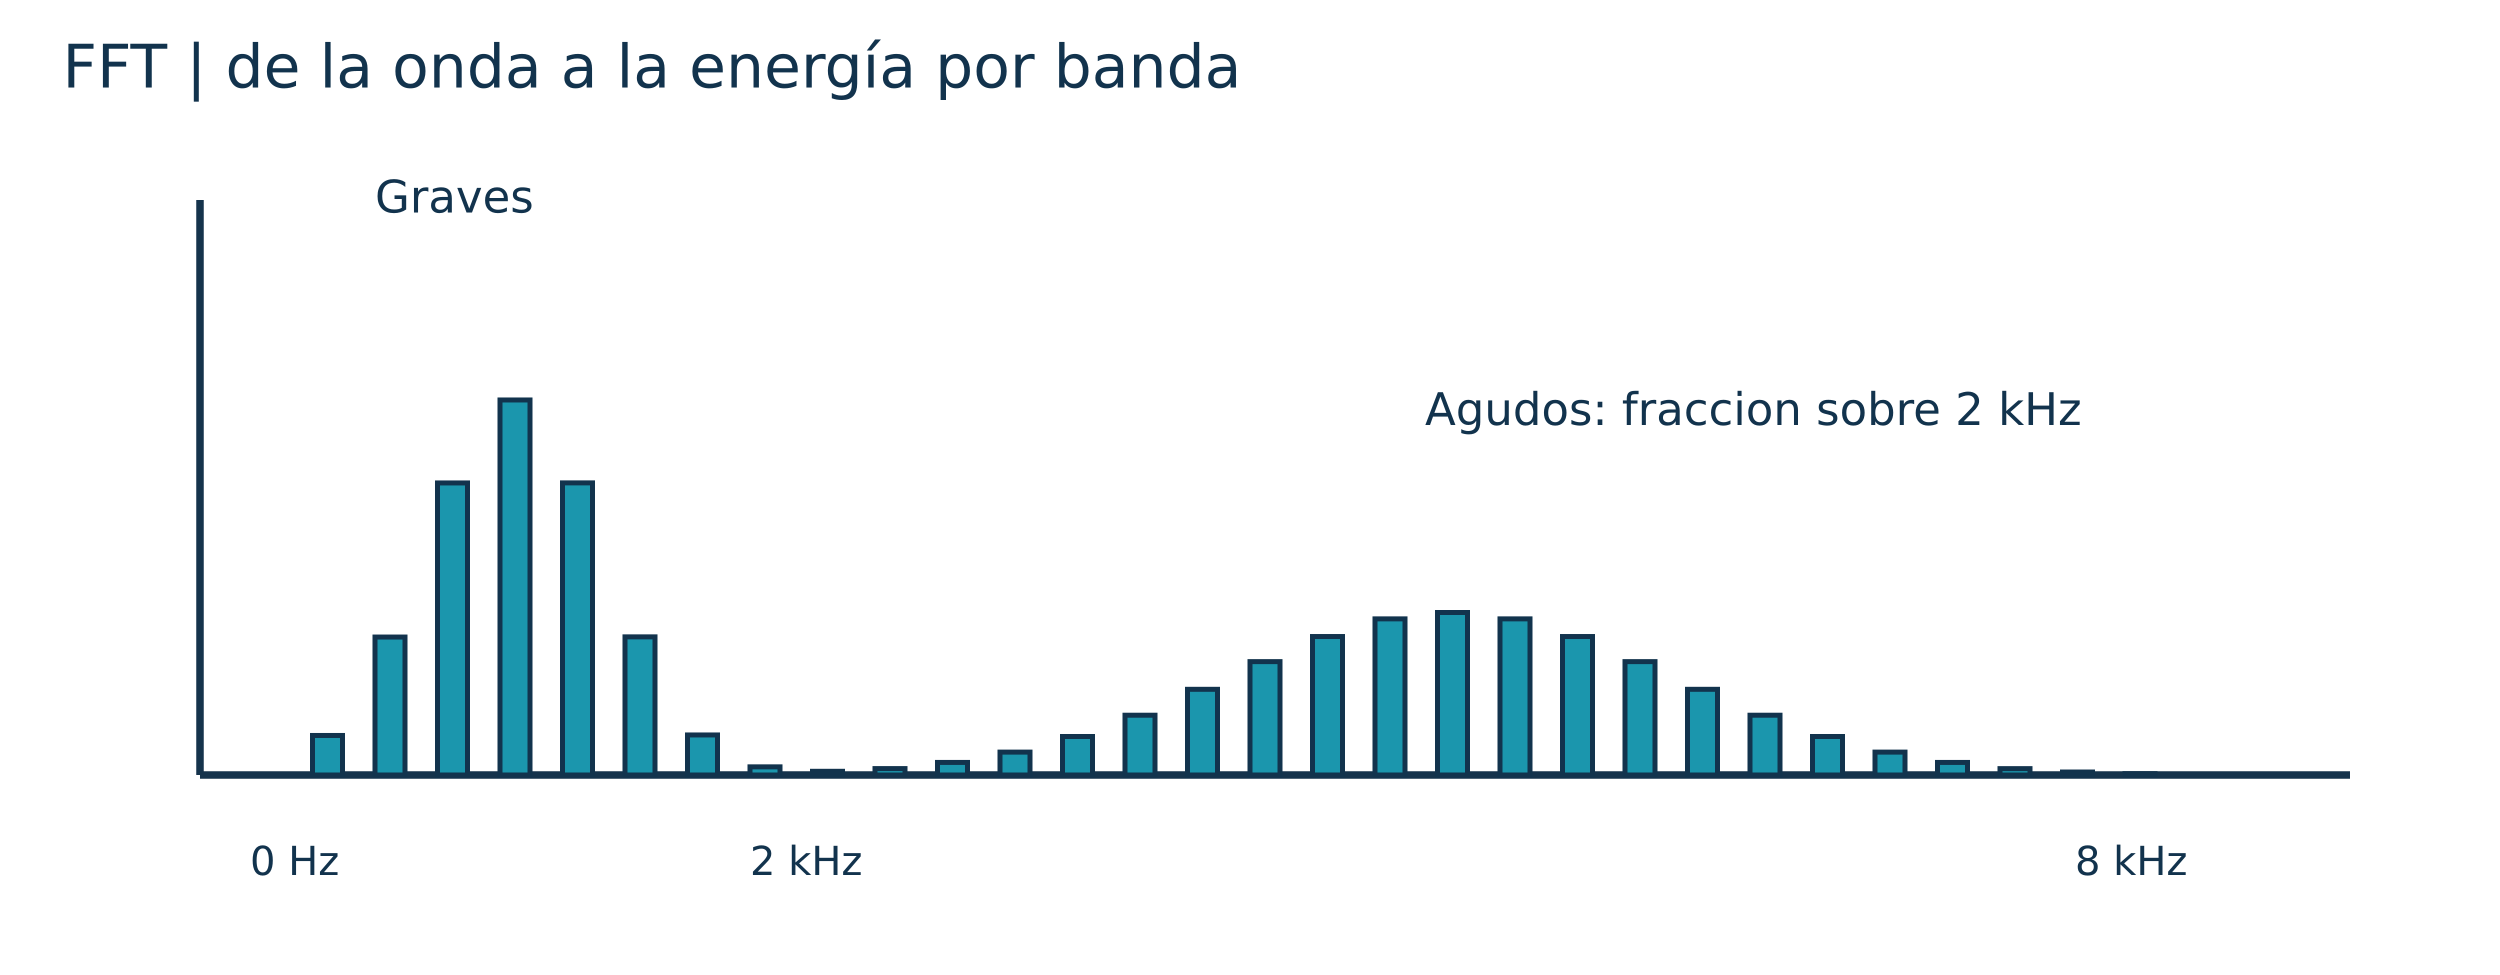
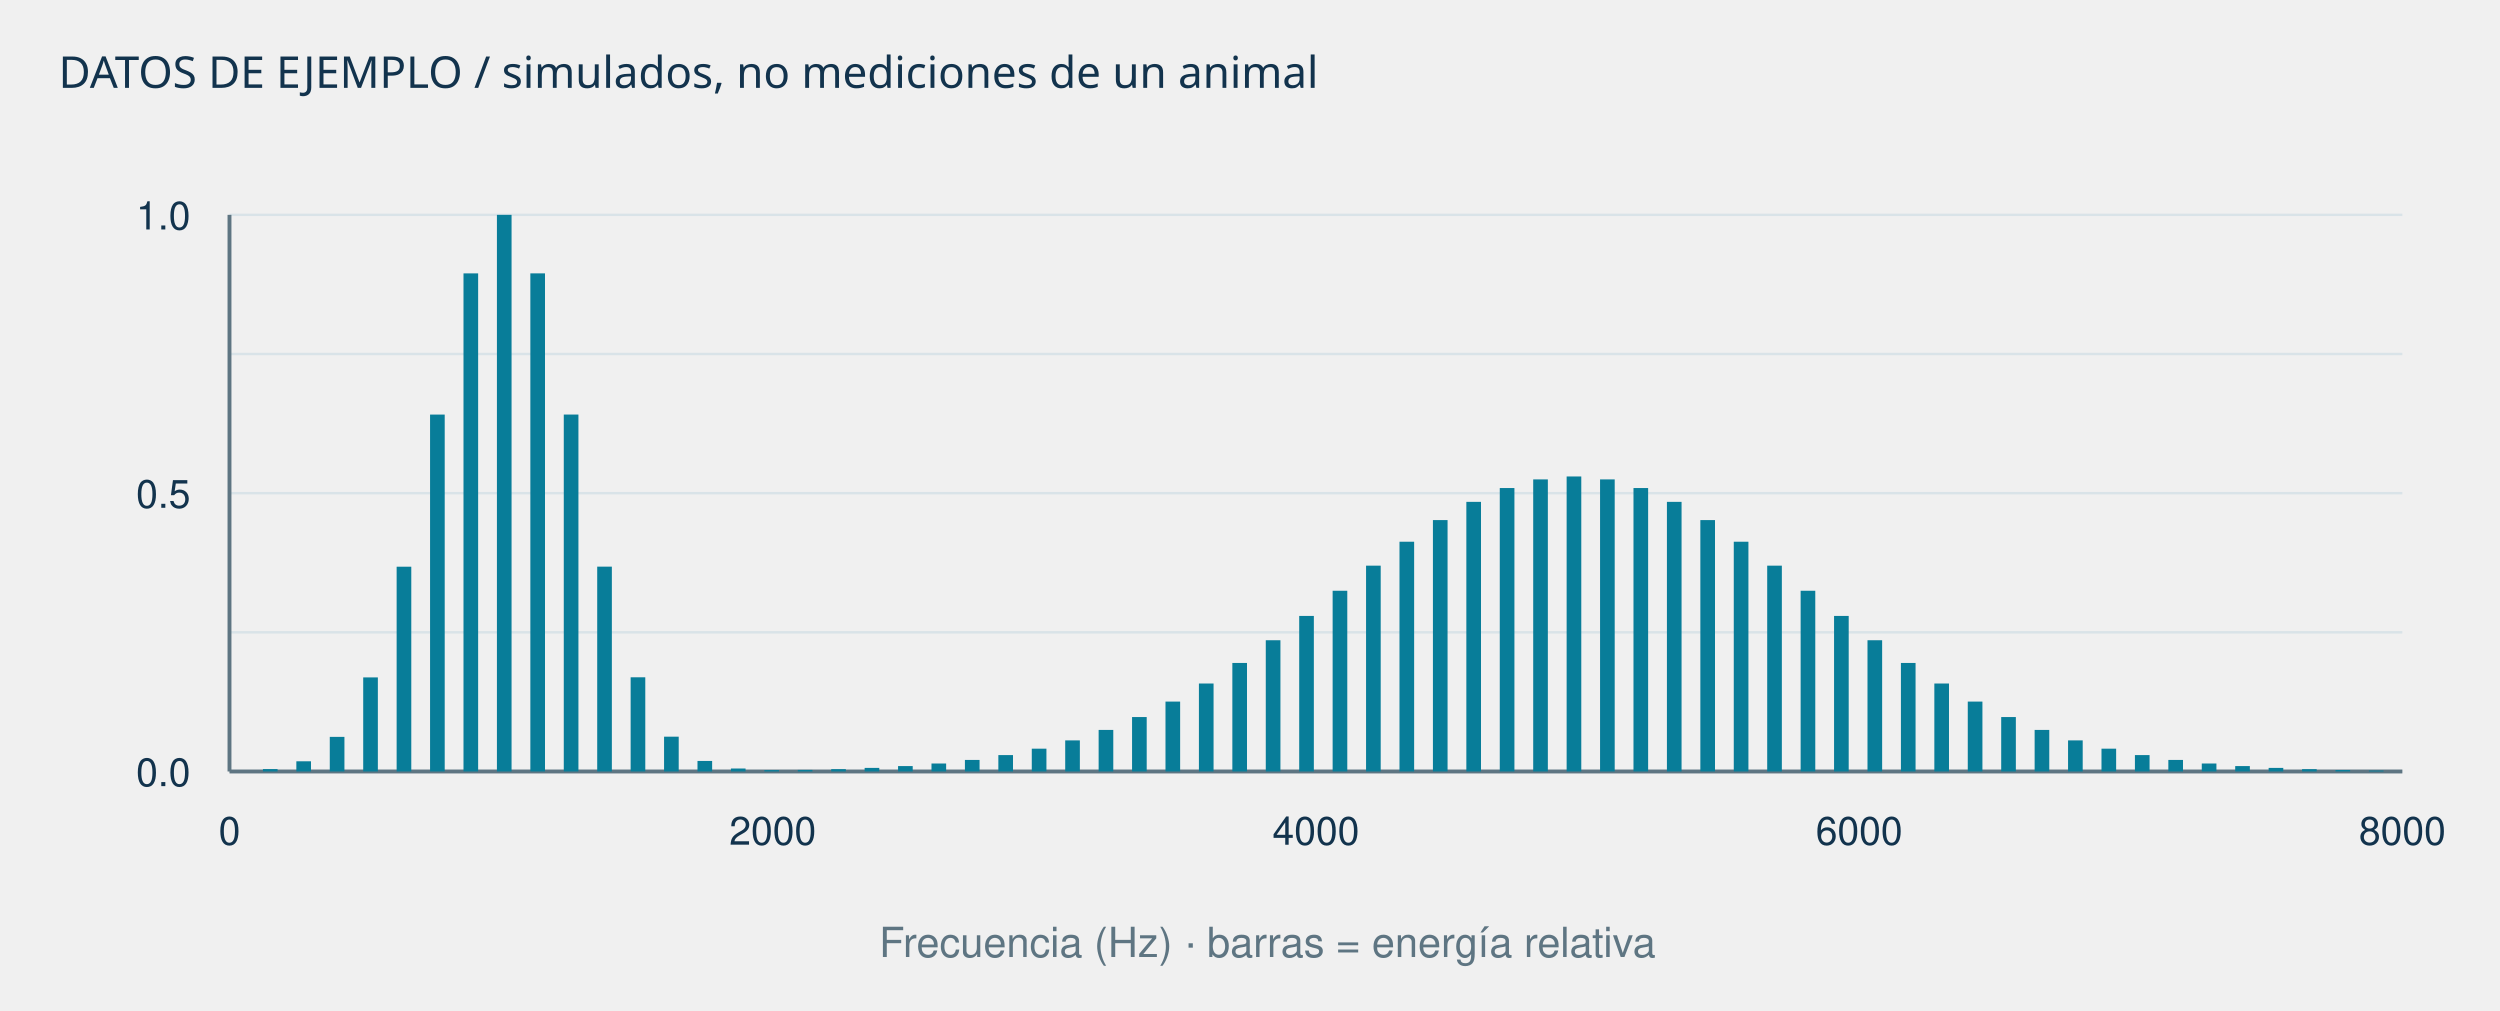
- <svg xmlns="http://www.w3.org/2000/svg" width="1000" height="390" viewBox="0 0 1000 390">
-   <rect width="100%" height="100%" fill="white" />
-   <text x="25" y="35" font-family="DejaVu Sans,sans-serif" font-size="24" fill="#12334d" text-anchor="start">FFT | de la onda a la energía por banda</text>
-   <line x1="80" y1="310" x2="940" y2="310" stroke="#15334c" stroke-width="3" />
-   <line x1="80" y1="310" x2="80" y2="80" stroke="#15334c" stroke-width="3" />
-   <rect x="125" y="294.19" width="12" height="15.81" rx="0" fill="#1b96ad" stroke="#12334d" stroke-width="2" />
-   <rect x="150" y="254.817" width="12" height="55.183" rx="0" fill="#1b96ad" stroke="#12334d" stroke-width="2" />
-   <rect x="175" y="193.178" width="12" height="116.822" rx="0" fill="#1b96ad" stroke="#12334d" stroke-width="2" />
-   <rect x="200" y="159.992" width="12" height="150.008" rx="0" fill="#1b96ad" stroke="#12334d" stroke-width="2" />
-   <rect x="225" y="193.154" width="12" height="116.846" rx="0" fill="#1b96ad" stroke="#12334d" stroke-width="2" />
-   <rect x="250" y="254.743" width="12" height="55.257" rx="0" fill="#1b96ad" stroke="#12334d" stroke-width="2" />
-   <rect x="275" y="293.985" width="12" height="16.015" rx="0" fill="#1b96ad" stroke="#12334d" stroke-width="2" />
-   <rect x="300" y="306.739" width="12" height="3.261" rx="0" fill="#1b96ad" stroke="#12334d" stroke-width="2" />
-   <rect x="325" y="308.52" width="12" height="1.48" rx="0" fill="#1b96ad" stroke="#12334d" stroke-width="2" />
-   <rect x="350" y="307.436" width="12" height="2.564" rx="0" fill="#1b96ad" stroke="#12334d" stroke-width="2" />
-   <rect x="375" y="304.974" width="12" height="5.026" rx="0" fill="#1b96ad" stroke="#12334d" stroke-width="2" />
-   <rect x="400" y="300.844" width="12" height="9.156" rx="0" fill="#1b96ad" stroke="#12334d" stroke-width="2" />
-   <rect x="425" y="294.6" width="12" height="15.4" rx="0" fill="#1b96ad" stroke="#12334d" stroke-width="2" />
-   <rect x="450" y="286.088" width="12" height="23.912" rx="0" fill="#1b96ad" stroke="#12334d" stroke-width="2" />
-   <rect x="475" y="275.726" width="12" height="34.274" rx="0" fill="#1b96ad" stroke="#12334d" stroke-width="2" />
-   <rect x="500" y="264.651" width="12" height="45.349" rx="0" fill="#1b96ad" stroke="#12334d" stroke-width="2" />
-   <rect x="525" y="254.611" width="12" height="55.389" rx="0" fill="#1b96ad" stroke="#12334d" stroke-width="2" />
-   <rect x="550" y="247.549" width="12" height="62.451" rx="0" fill="#1b96ad" stroke="#12334d" stroke-width="2" />
-   <rect x="575" y="245.0" width="12" height="65.0" rx="0" fill="#1b96ad" stroke="#12334d" stroke-width="2" />
-   <rect x="600" y="247.549" width="12" height="62.451" rx="0" fill="#1b96ad" stroke="#12334d" stroke-width="2" />
-   <rect x="625" y="254.611" width="12" height="55.389" rx="0" fill="#1b96ad" stroke="#12334d" stroke-width="2" />
-   <rect x="650" y="264.651" width="12" height="45.349" rx="0" fill="#1b96ad" stroke="#12334d" stroke-width="2" />
-   <rect x="675" y="275.726" width="12" height="34.274" rx="0" fill="#1b96ad" stroke="#12334d" stroke-width="2" />
-   <rect x="700" y="286.088" width="12" height="23.912" rx="0" fill="#1b96ad" stroke="#12334d" stroke-width="2" />
-   <rect x="725" y="294.6" width="12" height="15.4" rx="0" fill="#1b96ad" stroke="#12334d" stroke-width="2" />
-   <rect x="750" y="300.844" width="12" height="9.156" rx="0" fill="#1b96ad" stroke="#12334d" stroke-width="2" />
-   <rect x="775" y="304.975" width="12" height="5.025" rx="0" fill="#1b96ad" stroke="#12334d" stroke-width="2" />
-   <rect x="800" y="307.454" width="12" height="2.546" rx="0" fill="#1b96ad" stroke="#12334d" stroke-width="2" />
-   <rect x="825" y="308.809" width="12" height="1.191" rx="0" fill="#1b96ad" stroke="#12334d" stroke-width="2" />
-   <rect x="850" y="309.486" width="12" height="0.514" rx="0" fill="#1b96ad" stroke="#12334d" stroke-width="2" />
-   <text x="100" y="350" font-family="DejaVu Sans,sans-serif" font-size="16" fill="#12334d" text-anchor="start">0 Hz</text>
-   <text x="300" y="350" font-family="DejaVu Sans,sans-serif" font-size="16" fill="#12334d" text-anchor="start">2 kHz</text>
-   <text x="830" y="350" font-family="DejaVu Sans,sans-serif" font-size="16" fill="#12334d" text-anchor="start">8 kHz</text>
-   <text x="150" y="85" font-family="DejaVu Sans,sans-serif" font-size="18" fill="#12334d" text-anchor="start">Graves</text>
-   <text x="570" y="170" font-family="DejaVu Sans,sans-serif" font-size="18" fill="#12334d" text-anchor="start">Agudos: fraccion sobre 2 kHz</text>
+ <svg xmlns="http://www.w3.org/2000/svg" width="512" height="207" preserveAspectRatio="xMinYMin meet" viewBox="0 0 512 207" version="1.0" fill-rule="evenodd">
+   <clipPath id="clip">
+     <rect x="0" y="0" width="512" height="207" />
+   </clipPath>
+   <g id="group" transform="scale(1,-1) translate(0,-207)" style="clip-path: url(#clip)">
+     <g transform="">
+       <text x="12" y="189" style="font-family: Helvetica-Bold; font-size: 9px;fill: rgb(7%,20%,30%); stroke:none;" transform="translate(0,378) scale(1,-1)">DATOS DE EJEMPLO / simulados, no mediciones de un animal</text>
+       <path d="M 47,163 L 492,163 Z" style="stroke: rgb(85%,89%,91%); stroke-linecap: butt; stroke-width: 0.5;" />
+       <path d="M 47,134.5 L 492,134.5 Z" style="stroke: rgb(85%,89%,91%); stroke-linecap: butt; stroke-width: 0.5;" />
+       <path d="M 47,106 L 492,106 Z" style="stroke: rgb(85%,89%,91%); stroke-linecap: butt; stroke-width: 0.5;" />
+       <path d="M 47,77.5 L 492,77.5 Z" style="stroke: rgb(85%,89%,91%); stroke-linecap: butt; stroke-width: 0.5;" />
+       <path d="M 47,49 L 492,49 Z" style="stroke: rgb(85%,89%,91%); stroke-linecap: butt; stroke-width: 0.5;" />
+       <path d="M 47,163 L 47,49 Z" style="stroke: rgb(37%,46%,51%); stroke-linecap: butt; stroke-width: 0.8;" />
+       <path d="M 47,49 L 492,49 Z" style="stroke: rgb(37%,46%,51%); stroke-linecap: butt; stroke-width: 0.8;" />
+       <rect x="53.846" y="49" width="3.0" height="0.493" style="stroke: none; stroke-linecap: butt; stroke-width: 0.8; fill: rgb(3%,49%,60%); fill-rule: evenodd;" />
+       <rect x="60.692" y="49" width="3.0" height="2.088" style="stroke: none; stroke-linecap: butt; stroke-width: 0.8; fill: rgb(3%,49%,60%); fill-rule: evenodd;" />
+       <rect x="67.538" y="49.0" width="3.0" height="7.088" style="stroke: none; stroke-linecap: butt; stroke-width: 0.8; fill: rgb(3%,49%,60%); fill-rule: evenodd;" />
+       <rect x="74.385" y="49" width="3.0" height="19.267" style="stroke: none; stroke-linecap: butt; stroke-width: 0.8; fill: rgb(3%,49%,60%); fill-rule: evenodd;" />
+       <rect x="81.231" y="49" width="3.0" height="41.938" style="stroke: none; stroke-linecap: butt; stroke-width: 0.8; fill: rgb(3%,49%,60%); fill-rule: evenodd;" />
+       <rect x="88.077" y="49.0" width="3.0" height="73.094" style="stroke: none; stroke-linecap: butt; stroke-width: 0.8; fill: rgb(3%,49%,60%); fill-rule: evenodd;" />
+       <rect x="94.923" y="49.0" width="3.0" height="102.011" style="stroke: none; stroke-linecap: butt; stroke-width: 0.8; fill: rgb(3%,49%,60%); fill-rule: evenodd;" />
+       <rect x="101.769" y="49.0" width="3.0" height="114.0" style="stroke: none; stroke-linecap: butt; stroke-width: 0.8; fill: rgb(3%,49%,60%); fill-rule: evenodd;" />
+       <rect x="108.615" y="49" width="3.0" height="102.014" style="stroke: none; stroke-linecap: butt; stroke-width: 0.8; fill: rgb(3%,49%,60%); fill-rule: evenodd;" />
+       <rect x="115.462" y="49.0" width="3.0" height="73.101" style="stroke: none; stroke-linecap: butt; stroke-width: 0.8; fill: rgb(3%,49%,60%); fill-rule: evenodd;" />
+       <rect x="122.308" y="49.0" width="3.0" height="41.951" style="stroke: none; stroke-linecap: butt; stroke-width: 0.8; fill: rgb(3%,49%,60%); fill-rule: evenodd;" />
+       <rect x="129.154" y="49" width="3.0" height="19.291" style="stroke: none; stroke-linecap: butt; stroke-width: 0.8; fill: rgb(3%,49%,60%); fill-rule: evenodd;" />
+       <rect x="136.0" y="49.0" width="3.0" height="7.129" style="stroke: none; stroke-linecap: butt; stroke-width: 0.8; fill: rgb(3%,49%,60%); fill-rule: evenodd;" />
+       <rect x="142.846" y="49" width="3.0" height="2.158" style="stroke: none; stroke-linecap: butt; stroke-width: 0.8; fill: rgb(3%,49%,60%); fill-rule: evenodd;" />
+       <rect x="149.692" y="49" width="3.0" height="0.609" style="stroke: none; stroke-linecap: butt; stroke-width: 0.8; fill: rgb(3%,49%,60%); fill-rule: evenodd;" />
+       <rect x="156.538" y="49" width="3.0" height="0.283" style="stroke: none; stroke-linecap: butt; stroke-width: 0.8; fill: rgb(3%,49%,60%); fill-rule: evenodd;" />
+       <rect x="163.385" y="49" width="3.0" height="0.319" style="stroke: none; stroke-linecap: butt; stroke-width: 0.8; fill: rgb(3%,49%,60%); fill-rule: evenodd;" />
+       <rect x="170.231" y="49.0" width="3.0" height="0.479" style="stroke: none; stroke-linecap: butt; stroke-width: 0.8; fill: rgb(3%,49%,60%); fill-rule: evenodd;" />
+       <rect x="177.077" y="49" width="3.0" height="0.735" style="stroke: none; stroke-linecap: butt; stroke-width: 0.8; fill: rgb(3%,49%,60%); fill-rule: evenodd;" />
+       <rect x="183.923" y="49.0" width="3.0" height="1.107" style="stroke: none; stroke-linecap: butt; stroke-width: 0.8; fill: rgb(3%,49%,60%); fill-rule: evenodd;" />
+       <rect x="190.769" y="49.0" width="3.0" height="1.634" style="stroke: none; stroke-linecap: butt; stroke-width: 0.8; fill: rgb(3%,49%,60%); fill-rule: evenodd;" />
+       <rect x="197.615" y="49" width="3.0" height="2.366" style="stroke: none; stroke-linecap: butt; stroke-width: 0.8; fill: rgb(3%,49%,60%); fill-rule: evenodd;" />
+       <rect x="204.462" y="49" width="3.0" height="3.358" style="stroke: none; stroke-linecap: butt; stroke-width: 0.8; fill: rgb(3%,49%,60%); fill-rule: evenodd;" />
+       <rect x="211.308" y="49" width="3.0" height="4.671" style="stroke: none; stroke-linecap: butt; stroke-width: 0.8; fill: rgb(3%,49%,60%); fill-rule: evenodd;" />
+       <rect x="218.154" y="49" width="3.0" height="6.368" style="stroke: none; stroke-linecap: butt; stroke-width: 0.8; fill: rgb(3%,49%,60%); fill-rule: evenodd;" />
+       <rect x="225.0" y="49.0" width="3.0" height="8.511" style="stroke: none; stroke-linecap: butt; stroke-width: 0.8; fill: rgb(3%,49%,60%); fill-rule: evenodd;" />
+       <rect x="231.846" y="49" width="3.0" height="11.148" style="stroke: none; stroke-linecap: butt; stroke-width: 0.8; fill: rgb(3%,49%,60%); fill-rule: evenodd;" />
+       <rect x="238.692" y="49" width="3.0" height="14.315" style="stroke: none; stroke-linecap: butt; stroke-width: 0.8; fill: rgb(3%,49%,60%); fill-rule: evenodd;" />
+       <rect x="245.538" y="49.0" width="3.0" height="18.017" style="stroke: none; stroke-linecap: butt; stroke-width: 0.8; fill: rgb(3%,49%,60%); fill-rule: evenodd;" />
+       <rect x="252.385" y="49" width="3.0" height="22.227" style="stroke: none; stroke-linecap: butt; stroke-width: 0.8; fill: rgb(3%,49%,60%); fill-rule: evenodd;" />
+       <rect x="259.231" y="49" width="3.0" height="26.878" style="stroke: none; stroke-linecap: butt; stroke-width: 0.8; fill: rgb(3%,49%,60%); fill-rule: evenodd;" />
+       <rect x="266.077" y="49" width="3.0" height="31.858" style="stroke: none; stroke-linecap: butt; stroke-width: 0.8; fill: rgb(3%,49%,60%); fill-rule: evenodd;" />
+       <rect x="272.923" y="49" width="3.0" height="37.014" style="stroke: none; stroke-linecap: butt; stroke-width: 0.8; fill: rgb(3%,49%,60%); fill-rule: evenodd;" />
+       <rect x="279.769" y="49.0" width="3.0" height="42.153" style="stroke: none; stroke-linecap: butt; stroke-width: 0.8; fill: rgb(3%,49%,60%); fill-rule: evenodd;" />
+       <rect x="286.615" y="49.0" width="3.0" height="47.054" style="stroke: none; stroke-linecap: butt; stroke-width: 0.8; fill: rgb(3%,49%,60%); fill-rule: evenodd;" />
+       <rect x="293.462" y="49.0" width="3.0" height="51.486" style="stroke: none; stroke-linecap: butt; stroke-width: 0.8; fill: rgb(3%,49%,60%); fill-rule: evenodd;" />
+       <rect x="300.308" y="49" width="3.0" height="55.219" style="stroke: none; stroke-linecap: butt; stroke-width: 0.8; fill: rgb(3%,49%,60%); fill-rule: evenodd;" />
+       <rect x="307.154" y="49" width="3.0" height="58.05" style="stroke: none; stroke-linecap: butt; stroke-width: 0.8; fill: rgb(3%,49%,60%); fill-rule: evenodd;" />
+       <rect x="314.0" y="49.0" width="3.0" height="59.818" style="stroke: none; stroke-linecap: butt; stroke-width: 0.8; fill: rgb(3%,49%,60%); fill-rule: evenodd;" />
+       <rect x="320.846" y="49.0" width="3.0" height="60.419" style="stroke: none; stroke-linecap: butt; stroke-width: 0.8; fill: rgb(3%,49%,60%); fill-rule: evenodd;" />
+       <rect x="327.692" y="49.0" width="3.0" height="59.818" style="stroke: none; stroke-linecap: butt; stroke-width: 0.8; fill: rgb(3%,49%,60%); fill-rule: evenodd;" />
+       <rect x="334.538" y="49" width="3.0" height="58.05" style="stroke: none; stroke-linecap: butt; stroke-width: 0.8; fill: rgb(3%,49%,60%); fill-rule: evenodd;" />
+       <rect x="341.385" y="49" width="3.0" height="55.219" style="stroke: none; stroke-linecap: butt; stroke-width: 0.8; fill: rgb(3%,49%,60%); fill-rule: evenodd;" />
+       <rect x="348.231" y="49.0" width="3.0" height="51.486" style="stroke: none; stroke-linecap: butt; stroke-width: 0.8; fill: rgb(3%,49%,60%); fill-rule: evenodd;" />
+       <rect x="355.077" y="49.0" width="3.0" height="47.054" style="stroke: none; stroke-linecap: butt; stroke-width: 0.8; fill: rgb(3%,49%,60%); fill-rule: evenodd;" />
+       <rect x="361.923" y="49.0" width="3.0" height="42.153" style="stroke: none; stroke-linecap: butt; stroke-width: 0.8; fill: rgb(3%,49%,60%); fill-rule: evenodd;" />
+       <rect x="368.769" y="49" width="3.0" height="37.014" style="stroke: none; stroke-linecap: butt; stroke-width: 0.8; fill: rgb(3%,49%,60%); fill-rule: evenodd;" />
+       <rect x="375.615" y="49" width="3.0" height="31.858" style="stroke: none; stroke-linecap: butt; stroke-width: 0.8; fill: rgb(3%,49%,60%); fill-rule: evenodd;" />
+       <rect x="382.462" y="49" width="3.0" height="26.878" style="stroke: none; stroke-linecap: butt; stroke-width: 0.8; fill: rgb(3%,49%,60%); fill-rule: evenodd;" />
+       <rect x="389.308" y="49" width="3.0" height="22.227" style="stroke: none; stroke-linecap: butt; stroke-width: 0.8; fill: rgb(3%,49%,60%); fill-rule: evenodd;" />
+       <rect x="396.154" y="49.0" width="3.0" height="18.017" style="stroke: none; stroke-linecap: butt; stroke-width: 0.8; fill: rgb(3%,49%,60%); fill-rule: evenodd;" />
+       <rect x="403.0" y="49" width="3.0" height="14.315" style="stroke: none; stroke-linecap: butt; stroke-width: 0.8; fill: rgb(3%,49%,60%); fill-rule: evenodd;" />
+       <rect x="409.846" y="49" width="3.0" height="11.148" style="stroke: none; stroke-linecap: butt; stroke-width: 0.8; fill: rgb(3%,49%,60%); fill-rule: evenodd;" />
+       <rect x="416.692" y="49" width="3.0" height="8.511" style="stroke: none; stroke-linecap: butt; stroke-width: 0.8; fill: rgb(3%,49%,60%); fill-rule: evenodd;" />
+       <rect x="423.538" y="49" width="3.0" height="6.368" style="stroke: none; stroke-linecap: butt; stroke-width: 0.8; fill: rgb(3%,49%,60%); fill-rule: evenodd;" />
+       <rect x="430.385" y="49" width="3.0" height="4.671" style="stroke: none; stroke-linecap: butt; stroke-width: 0.8; fill: rgb(3%,49%,60%); fill-rule: evenodd;" />
+       <rect x="437.231" y="49" width="3.0" height="3.358" style="stroke: none; stroke-linecap: butt; stroke-width: 0.8; fill: rgb(3%,49%,60%); fill-rule: evenodd;" />
+       <rect x="444.077" y="49.0" width="3.0" height="2.366" style="stroke: none; stroke-linecap: butt; stroke-width: 0.8; fill: rgb(3%,49%,60%); fill-rule: evenodd;" />
+       <rect x="450.923" y="49" width="3.0" height="1.634" style="stroke: none; stroke-linecap: butt; stroke-width: 0.8; fill: rgb(3%,49%,60%); fill-rule: evenodd;" />
+       <rect x="457.769" y="49.0" width="3.0" height="1.107" style="stroke: none; stroke-linecap: butt; stroke-width: 0.8; fill: rgb(3%,49%,60%); fill-rule: evenodd;" />
+       <rect x="464.615" y="49" width="3.0" height="0.734" style="stroke: none; stroke-linecap: butt; stroke-width: 0.8; fill: rgb(3%,49%,60%); fill-rule: evenodd;" />
+       <rect x="471.462" y="49" width="3.0" height="0.478" style="stroke: none; stroke-linecap: butt; stroke-width: 0.8; fill: rgb(3%,49%,60%); fill-rule: evenodd;" />
+       <rect x="478.308" y="49" width="3.0" height="0.305" style="stroke: none; stroke-linecap: butt; stroke-width: 0.8; fill: rgb(3%,49%,60%); fill-rule: evenodd;" />
+       <rect x="485.154" y="49" width="3.0" height="0.19" style="stroke: none; stroke-linecap: butt; stroke-width: 0.8; fill: rgb(3%,49%,60%); fill-rule: evenodd;" />
+       <text x="27.88" y="46" style="font-family: Helvetica; font-size: 8px;fill: rgb(7%,20%,30%); stroke:none;" transform="translate(0,92) scale(1,-1)">0.0</text>
+       <text x="27.88" y="103.0" style="font-family: Helvetica; font-size: 8px;fill: rgb(7%,20%,30%); stroke:none;" transform="translate(0,206) scale(1,-1)">0.5</text>
+       <text x="27.88" y="160" style="font-family: Helvetica; font-size: 8px;fill: rgb(7%,20%,30%); stroke:none;" transform="translate(0,320) scale(1,-1)">1.0</text>
+       <text x="44.776" y="34" style="font-family: Helvetica; font-size: 8px;fill: rgb(7%,20%,30%); stroke:none;" transform="translate(0,68) scale(1,-1)">0</text>
+       <text x="149.354" y="34" style="font-family: Helvetica; font-size: 8px;fill: rgb(7%,20%,30%); stroke:none;" transform="translate(0,68) scale(1,-1)">2000</text>
+       <text x="260.604" y="34" style="font-family: Helvetica; font-size: 8px;fill: rgb(7%,20%,30%); stroke:none;" transform="translate(0,68) scale(1,-1)">4000</text>
+       <text x="371.854" y="34" style="font-family: Helvetica; font-size: 8px;fill: rgb(7%,20%,30%); stroke:none;" transform="translate(0,68) scale(1,-1)">6000</text>
+       <text x="483.104" y="34" style="font-family: Helvetica; font-size: 8px;fill: rgb(7%,20%,30%); stroke:none;" transform="translate(0,68) scale(1,-1)">8000</text>
+       <text x="180.049" y="11" style="font-family: Helvetica; font-size: 8.5px;fill: rgb(37%,46%,51%); stroke:none;" transform="translate(0,22) scale(1,-1)">Frecuencia (Hz) · barras = energía relativa</text>
+     </g>
+   </g>
</svg>
